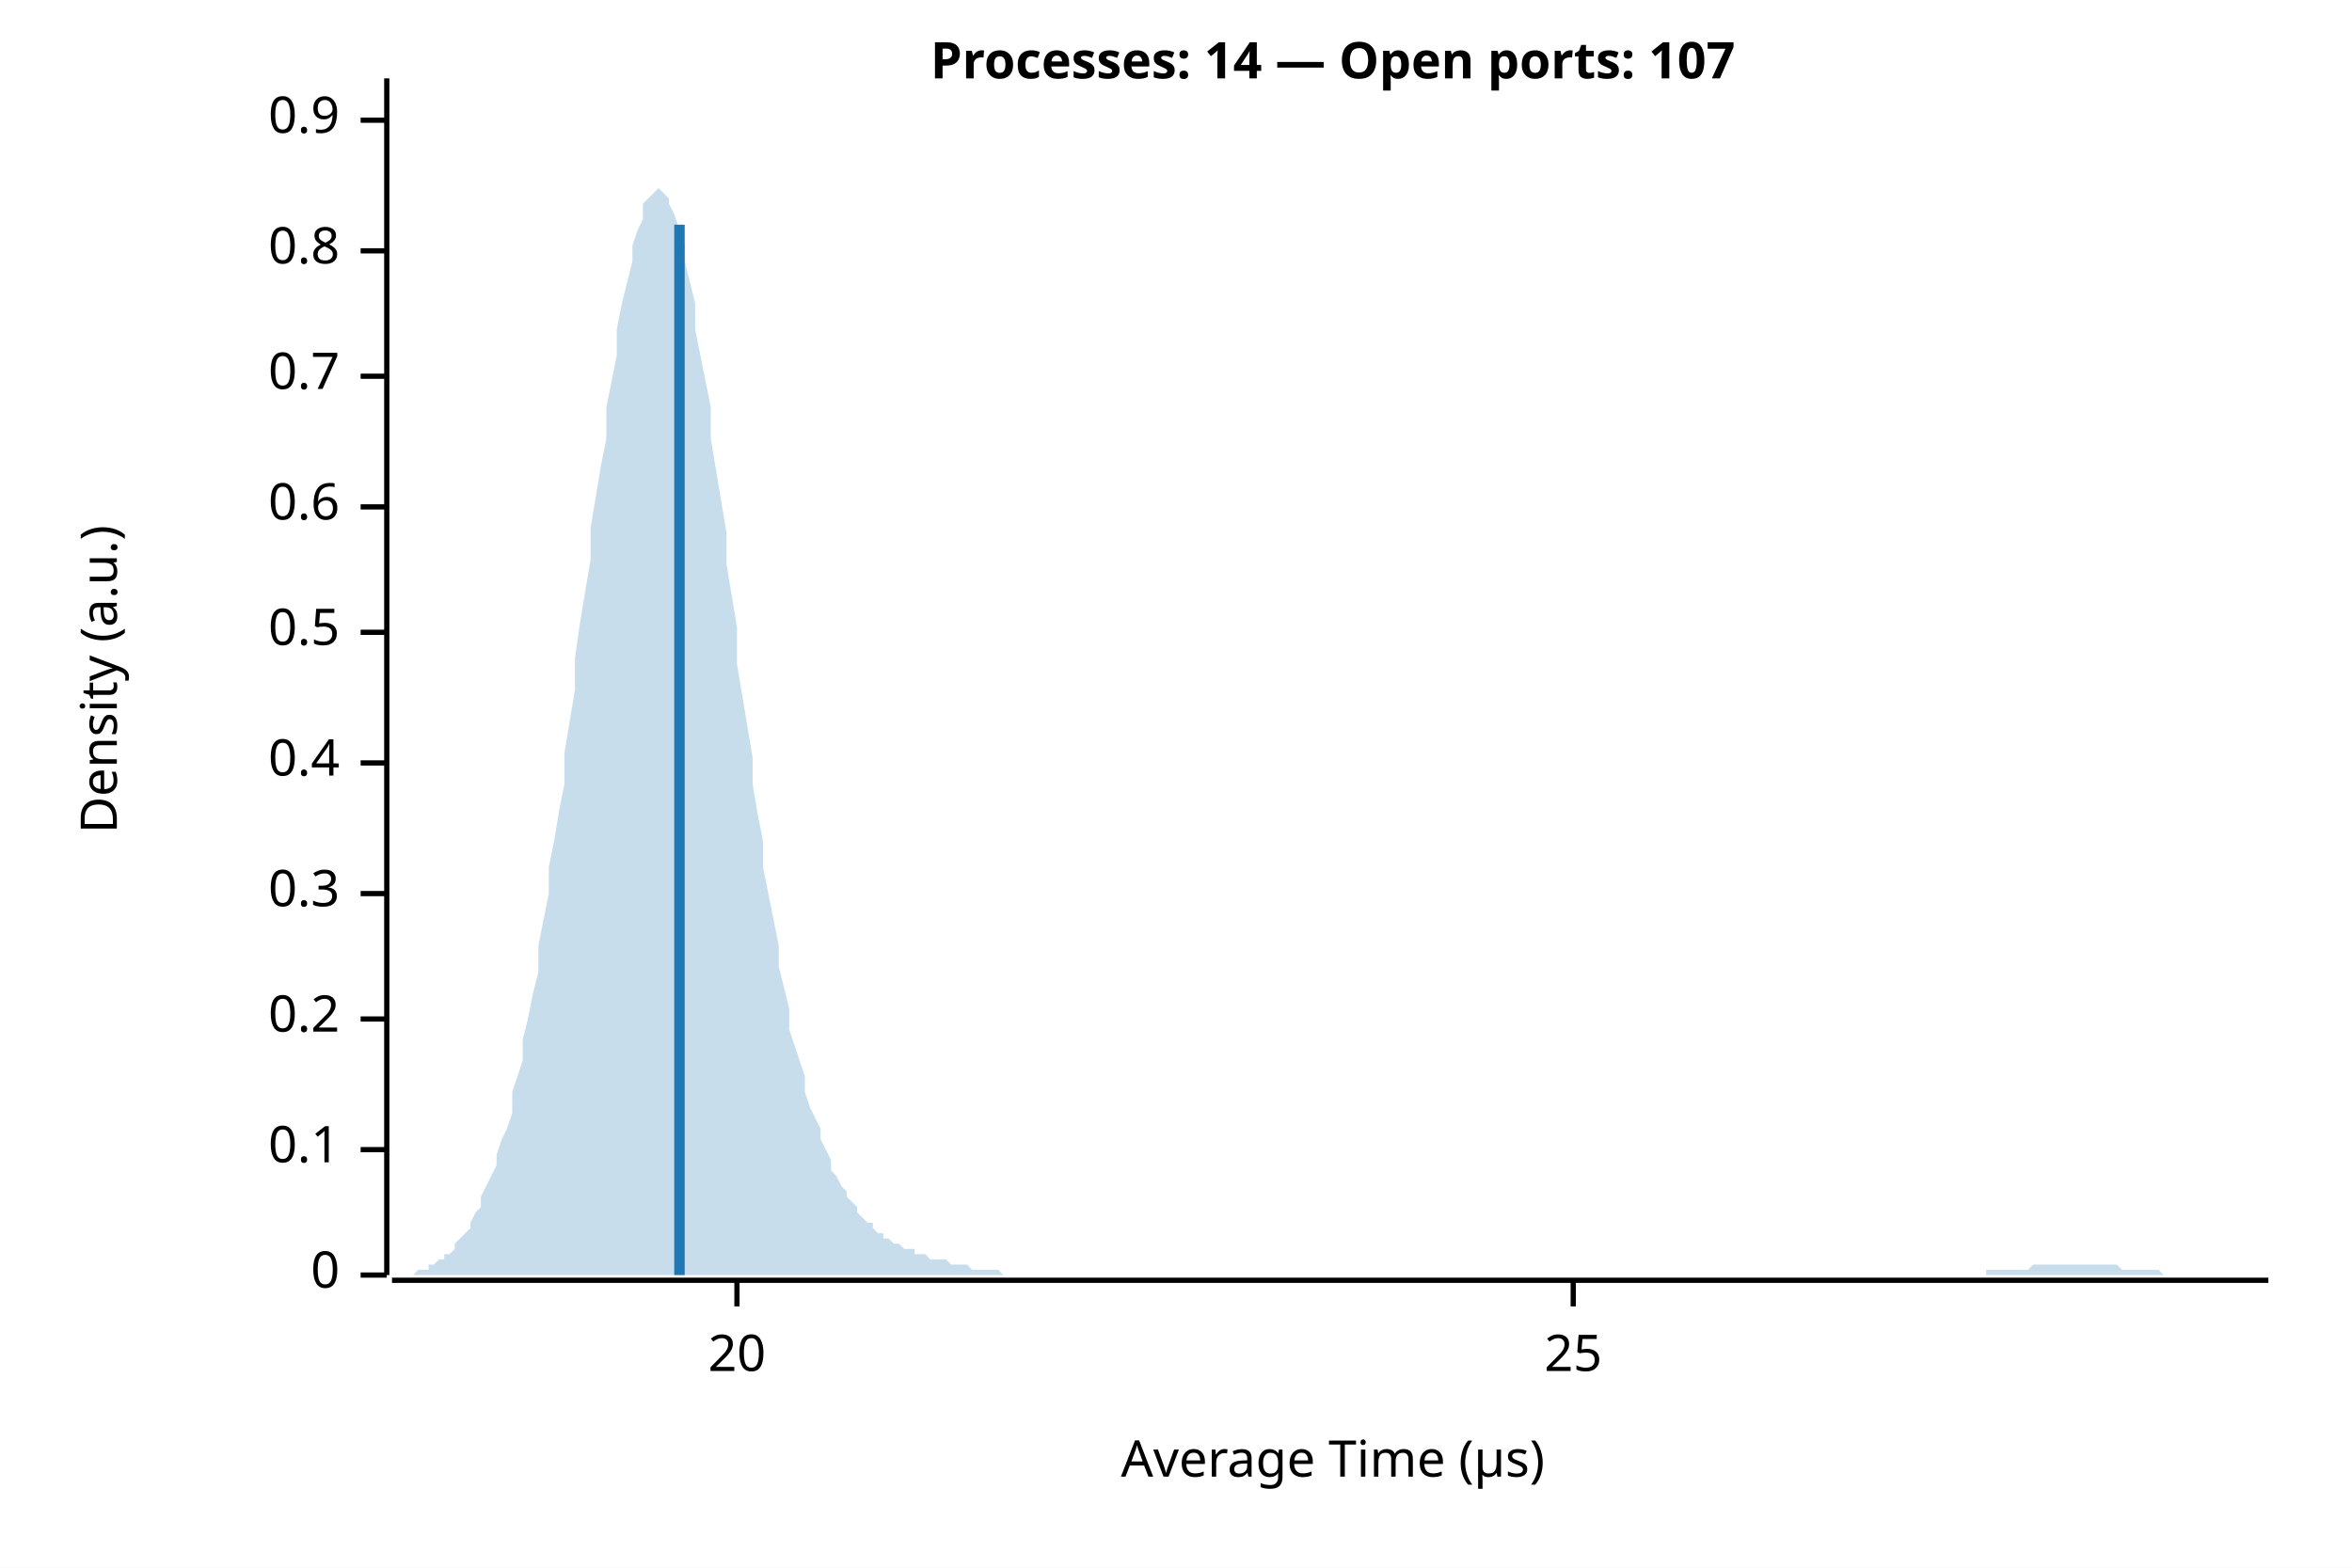
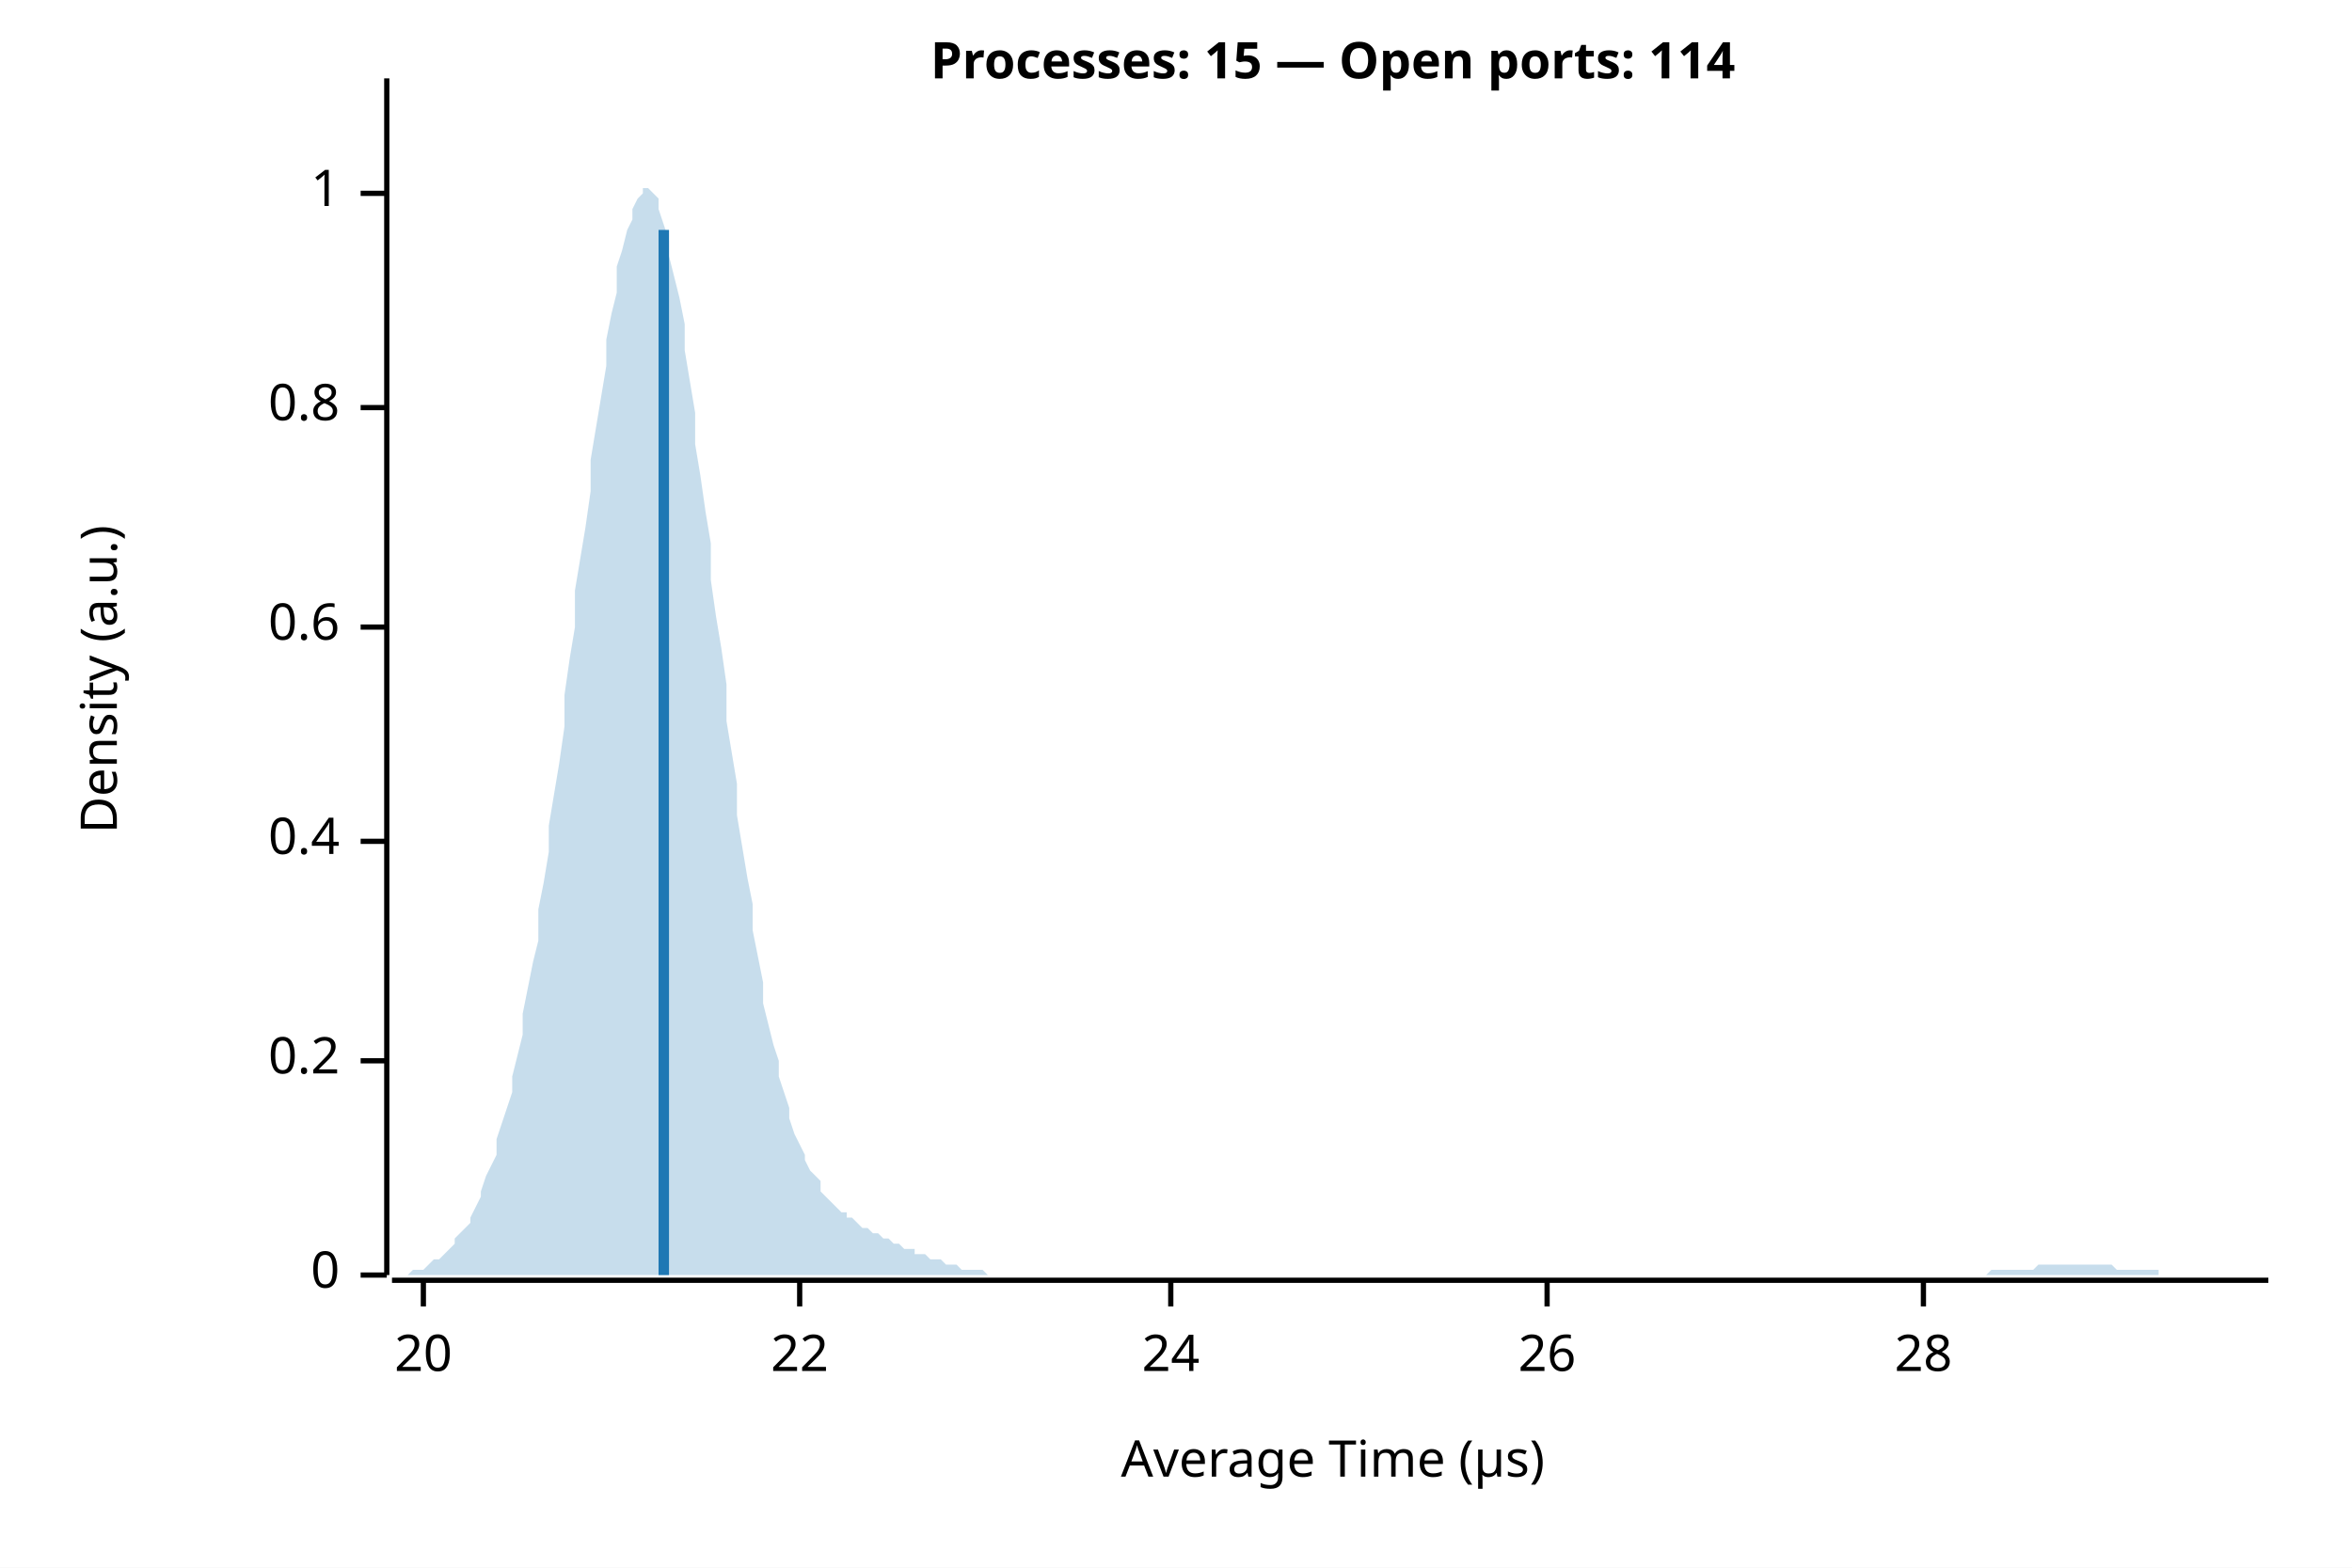
<svg xmlns="http://www.w3.org/2000/svg" width="450" height="300" viewBox="0 0 450 300">
  <rect width="100%" height="100%" fill="white" />
-   <text x="255" y="15" font-weight="bold" text-anchor="middle" font-family="sans-serif" font-size="9.677" opacity="1" fill="#000000">Processes: 14 — Open ports: 107</text>
+   <text x="255" y="15" font-weight="bold" text-anchor="middle" font-family="sans-serif" font-size="9.677" opacity="1" fill="#000000">Processes: 15 — Open ports: 114</text>
  <text x="15" y="130" dy="0.76em" text-anchor="middle" font-family="sans-serif" font-size="9.677" opacity="1" fill="#000000" transform="rotate(270, 15, 130)">
Density (a.u.)
</text>
  <text x="255" y="285" dy="-0.5ex" text-anchor="middle" font-family="sans-serif" font-size="9.677" opacity="1" fill="#000000">
Average Time (µs)
</text>
  <polyline fill="none" opacity="1" stroke="#000000" stroke-width="1" points="74,15 74,244 " />
  <text x="65" y="244" dy="0.5ex" text-anchor="end" font-family="sans-serif" font-size="9.677" opacity="1" fill="#000000">
0
</text>
  <polyline fill="none" opacity="1" stroke="#000000" stroke-width="1" points="69,244 74,244 " />
-   <text x="65" y="220" dy="0.5ex" text-anchor="end" font-family="sans-serif" font-size="9.677" opacity="1" fill="#000000">
- 0.1
- </text>
-   <polyline fill="none" opacity="1" stroke="#000000" stroke-width="1" points="69,220 74,220 " />
-   <text x="65" y="195" dy="0.5ex" text-anchor="end" font-family="sans-serif" font-size="9.677" opacity="1" fill="#000000">
+   <text x="65" y="203" dy="0.5ex" text-anchor="end" font-family="sans-serif" font-size="9.677" opacity="1" fill="#000000">
0.2
</text>
-   <polyline fill="none" opacity="1" stroke="#000000" stroke-width="1" points="69,195 74,195 " />
-   <text x="65" y="171" dy="0.5ex" text-anchor="end" font-family="sans-serif" font-size="9.677" opacity="1" fill="#000000">
- 0.3
- </text>
-   <polyline fill="none" opacity="1" stroke="#000000" stroke-width="1" points="69,171 74,171 " />
-   <text x="65" y="146" dy="0.5ex" text-anchor="end" font-family="sans-serif" font-size="9.677" opacity="1" fill="#000000">
+   <polyline fill="none" opacity="1" stroke="#000000" stroke-width="1" points="69,203 74,203 " />
+   <text x="65" y="161" dy="0.5ex" text-anchor="end" font-family="sans-serif" font-size="9.677" opacity="1" fill="#000000">
0.4
</text>
-   <polyline fill="none" opacity="1" stroke="#000000" stroke-width="1" points="69,146 74,146 " />
-   <text x="65" y="121" dy="0.5ex" text-anchor="end" font-family="sans-serif" font-size="9.677" opacity="1" fill="#000000">
- 0.5
- </text>
-   <polyline fill="none" opacity="1" stroke="#000000" stroke-width="1" points="69,121 74,121 " />
-   <text x="65" y="97" dy="0.5ex" text-anchor="end" font-family="sans-serif" font-size="9.677" opacity="1" fill="#000000">
+   <polyline fill="none" opacity="1" stroke="#000000" stroke-width="1" points="69,161 74,161 " />
+   <text x="65" y="120" dy="0.5ex" text-anchor="end" font-family="sans-serif" font-size="9.677" opacity="1" fill="#000000">
0.6
</text>
-   <polyline fill="none" opacity="1" stroke="#000000" stroke-width="1" points="69,97 74,97 " />
-   <text x="65" y="72" dy="0.5ex" text-anchor="end" font-family="sans-serif" font-size="9.677" opacity="1" fill="#000000">
- 0.7
- </text>
-   <polyline fill="none" opacity="1" stroke="#000000" stroke-width="1" points="69,72 74,72 " />
-   <text x="65" y="48" dy="0.5ex" text-anchor="end" font-family="sans-serif" font-size="9.677" opacity="1" fill="#000000">
+   <polyline fill="none" opacity="1" stroke="#000000" stroke-width="1" points="69,120 74,120 " />
+   <text x="65" y="78" dy="0.5ex" text-anchor="end" font-family="sans-serif" font-size="9.677" opacity="1" fill="#000000">
0.8
</text>
-   <polyline fill="none" opacity="1" stroke="#000000" stroke-width="1" points="69,48 74,48 " />
-   <text x="65" y="23" dy="0.5ex" text-anchor="end" font-family="sans-serif" font-size="9.677" opacity="1" fill="#000000">
- 0.9
+   <polyline fill="none" opacity="1" stroke="#000000" stroke-width="1" points="69,78 74,78 " />
+   <text x="65" y="37" dy="0.5ex" text-anchor="end" font-family="sans-serif" font-size="9.677" opacity="1" fill="#000000">
+ 1
</text>
-   <polyline fill="none" opacity="1" stroke="#000000" stroke-width="1" points="69,23 74,23 " />
+   <polyline fill="none" opacity="1" stroke="#000000" stroke-width="1" points="69,37 74,37 " />
  <polyline fill="none" opacity="1" stroke="#000000" stroke-width="1" points="75,245 434,245 " />
-   <text x="141" y="255" dy="0.76em" text-anchor="middle" font-family="sans-serif" font-size="9.677" opacity="1" fill="#000000">
+   <text x="81" y="255" dy="0.76em" text-anchor="middle" font-family="sans-serif" font-size="9.677" opacity="1" fill="#000000">
20
</text>
-   <polyline fill="none" opacity="1" stroke="#000000" stroke-width="1" points="141,245 141,250 " />
-   <text x="301" y="255" dy="0.76em" text-anchor="middle" font-family="sans-serif" font-size="9.677" opacity="1" fill="#000000">
- 25
+   <polyline fill="none" opacity="1" stroke="#000000" stroke-width="1" points="81,245 81,250 " />
+   <text x="153" y="255" dy="0.76em" text-anchor="middle" font-family="sans-serif" font-size="9.677" opacity="1" fill="#000000">
+ 22
</text>
-   <polyline fill="none" opacity="1" stroke="#000000" stroke-width="1" points="301,245 301,250 " />
-   <polygon opacity="0.25" fill="#1F78B4" points="75,244 75,244 76,244 77,244 77,244 78,244 79,244 80,243 80,243 81,243 82,243 82,242 83,242 84,241 85,241 85,240 86,240 87,239 87,238 88,237 89,236 90,235 90,234 91,232 92,231 92,229 93,227 94,225 95,223 95,221 96,218 97,216 98,213 98,209 99,206 100,203 100,199 101,195 102,190 103,186 103,181 104,176 105,171 105,166 106,161 107,155 108,150 108,144 109,138 110,132 110,126 111,119 112,113 113,107 113,101 114,95 115,89 116,84 116,78 117,73 118,68 118,63 119,58 120,54 121,50 121,47 122,44 123,42 123,39 124,38 125,37 126,36 126,36 127,37 128,38 128,39 129,41 130,44 131,47 131,50 132,54 133,58 133,63 134,68 135,73 136,78 136,84 137,90 138,96 139,102 139,108 140,114 141,120 141,127 142,133 143,139 144,145 144,150 145,156 146,161 146,166 147,171 148,176 149,181 149,185 150,189 151,193 151,197 152,200 153,203 154,206 154,209 155,212 156,214 157,216 157,218 158,220 159,222 159,224 160,225 161,227 162,228 162,229 163,230 164,231 164,232 165,233 166,234 167,234 167,235 168,236 169,236 169,237 170,237 171,238 172,238 172,238 173,239 174,239 175,239 175,240 176,240 177,240 177,240 178,241 179,241 180,241 180,241 181,241 182,242 182,242 183,242 184,242 185,242 185,242 186,243 187,243 187,243 188,243 189,243 190,243 190,243 191,243 192,244 192,244 193,244 194,244 195,244 195,244 196,244 197,244 198,244 198,244 199,244 200,244 200,244 201,244 202,244 203,244 203,244 204,244 205,244 205,244 206,244 207,244 208,244 208,244 209,244 210,244 210,244 211,244 212,244 213,244 213,244 214,244 215,244 216,244 216,244 217,244 218,244 218,244 219,244 220,244 221,244 221,244 222,244 223,244 223,244 224,244 225,244 226,244 226,244 227,244 228,244 228,244 229,244 230,244 231,244 231,244 232,244 233,244 233,244 234,244 235,244 236,244 236,244 237,244 238,244 239,244 239,244 240,244 241,244 241,244 242,244 243,244 244,244 244,244 245,244 246,244 246,244 247,244 248,244 249,244 249,244 250,244 251,244 251,244 252,244 253,244 254,244 254,244 255,244 256,244 257,244 257,244 258,244 259,244 259,244 260,244 261,244 262,244 262,244 263,244 264,244 264,244 265,244 266,244 267,244 267,244 268,244 269,244 269,244 270,244 271,244 272,244 272,244 273,244 274,244 275,244 275,244 276,244 277,244 277,244 278,244 279,244 280,244 280,244 281,244 282,244 282,244 283,244 284,244 285,244 285,244 286,244 287,244 287,244 288,244 289,244 290,244 290,244 291,244 292,244 292,244 293,244 294,244 295,244 295,244 296,244 297,244 298,244 298,244 299,244 300,244 300,244 301,244 302,244 303,244 303,244 304,244 305,244 305,244 306,244 307,244 308,244 308,244 309,244 310,244 310,244 311,244 312,244 313,244 313,244 314,244 315,244 316,244 316,244 317,244 318,244 318,244 319,244 320,244 321,244 321,244 322,244 323,244 323,244 324,244 325,244 326,244 326,244 327,244 328,244 328,244 329,244 330,244 331,244 331,244 332,244 333,244 333,244 334,244 335,244 336,244 336,244 337,244 338,244 339,244 339,244 340,244 341,244 341,244 342,244 343,244 344,244 344,244 345,244 346,244 346,244 347,244 348,244 349,244 349,244 350,244 351,244 351,244 352,244 353,244 354,244 354,244 355,244 356,244 357,244 357,244 358,244 359,244 359,244 360,244 361,244 362,244 362,244 363,244 364,244 364,244 365,244 366,244 367,244 367,244 368,244 369,244 369,244 370,244 371,244 372,244 372,244 373,244 374,244 375,244 375,244 376,244 377,244 377,244 378,244 379,244 380,244 380,243 381,243 382,243 382,243 383,243 384,243 385,243 385,243 386,243 387,243 387,243 388,243 389,242 390,242 390,242 391,242 392,242 392,242 393,242 394,242 395,242 395,242 396,242 397,242 398,242 398,242 399,242 400,242 400,242 401,242 402,242 403,242 403,242 404,242 405,242 405,242 406,243 407,243 408,243 408,243 409,243 410,243 410,243 411,243 412,243 413,243 413,243 414,244 415,244 416,244 416,244 417,244 418,244 418,244 419,244 420,244 421,244 421,244 422,244 423,244 423,244 424,244 425,244 426,244 426,244 427,244 428,244 428,244 429,244 430,244 431,244 431,244 432,244 433,244 434,244 434,244 75,244 " />
-   <polyline fill="none" opacity="1" stroke="#1F78B4" stroke-width="2" points="130,244 130,43 " />
+   <polyline fill="none" opacity="1" stroke="#000000" stroke-width="1" points="153,245 153,250 " />
+   <text x="224" y="255" dy="0.76em" text-anchor="middle" font-family="sans-serif" font-size="9.677" opacity="1" fill="#000000">
+ 24
+ </text>
+   <polyline fill="none" opacity="1" stroke="#000000" stroke-width="1" points="224,245 224,250 " />
+   <text x="296" y="255" dy="0.76em" text-anchor="middle" font-family="sans-serif" font-size="9.677" opacity="1" fill="#000000">
+ 26
+ </text>
+   <polyline fill="none" opacity="1" stroke="#000000" stroke-width="1" points="296,245 296,250 " />
+   <text x="368" y="255" dy="0.76em" text-anchor="middle" font-family="sans-serif" font-size="9.677" opacity="1" fill="#000000">
+ 28
+ </text>
+   <polyline fill="none" opacity="1" stroke="#000000" stroke-width="1" points="368,245 368,250 " />
+   <polygon opacity="0.25" fill="#1F78B4" points="75,244 75,244 76,244 77,244 77,244 78,244 79,243 80,243 80,243 81,243 82,242 82,242 83,241 84,241 85,240 85,240 86,239 87,238 87,237 88,236 89,235 90,234 90,233 91,231 92,229 92,228 93,225 94,223 95,221 95,218 96,215 97,212 98,209 98,206 99,202 100,198 100,194 101,189 102,184 103,180 103,174 104,169 105,163 105,158 106,152 107,146 108,139 108,133 109,126 110,120 110,113 111,107 112,101 113,94 113,88 114,82 115,76 116,70 116,65 117,60 118,56 118,51 119,48 120,44 121,42 121,40 122,38 123,37 123,36 124,36 125,37 126,38 126,40 127,43 128,46 128,49 129,53 130,57 131,62 131,67 132,73 133,79 133,85 134,91 135,98 136,104 136,111 137,118 138,124 139,131 139,138 140,144 141,150 141,156 142,162 143,168 144,173 144,178 145,183 146,188 146,192 147,196 148,200 149,203 149,206 150,209 151,212 151,214 152,217 153,219 154,221 154,222 155,224 156,225 157,226 157,228 158,229 159,230 159,230 160,231 161,232 162,232 162,233 163,233 164,234 164,234 165,235 166,235 167,236 167,236 168,236 169,237 169,237 170,237 171,238 172,238 172,238 173,239 174,239 175,239 175,240 176,240 177,240 177,240 178,241 179,241 180,241 180,241 181,242 182,242 182,242 183,242 184,243 185,243 185,243 186,243 187,243 187,243 188,243 189,244 190,244 190,244 191,244 192,244 192,244 193,244 194,244 195,244 195,244 196,244 197,244 198,244 198,244 199,244 200,244 200,244 201,244 202,244 203,244 203,244 204,244 205,244 205,244 206,244 207,244 208,244 208,244 209,244 210,244 210,244 211,244 212,244 213,244 213,244 214,244 215,244 216,244 216,244 217,244 218,244 218,244 219,244 220,244 221,244 221,244 222,244 223,244 223,244 224,244 225,244 226,244 226,244 227,244 228,244 228,244 229,244 230,244 231,244 231,244 232,244 233,244 233,244 234,244 235,244 236,244 236,244 237,244 238,244 239,244 239,244 240,244 241,244 241,244 242,244 243,244 244,244 244,244 245,244 246,244 246,244 247,244 248,244 249,244 249,244 250,244 251,244 251,244 252,244 253,244 254,244 254,244 255,244 256,244 257,244 257,244 258,244 259,244 259,244 260,244 261,244 262,244 262,244 263,244 264,244 264,244 265,244 266,244 267,244 267,244 268,244 269,244 269,244 270,244 271,244 272,244 272,244 273,244 274,244 275,244 275,244 276,244 277,244 277,244 278,244 279,244 280,244 280,244 281,244 282,244 282,244 283,244 284,244 285,244 285,244 286,244 287,244 287,244 288,244 289,244 290,244 290,244 291,244 292,244 292,244 293,244 294,244 295,244 295,244 296,244 297,244 298,244 298,244 299,244 300,244 300,244 301,244 302,244 303,244 303,244 304,244 305,244 305,244 306,244 307,244 308,244 308,244 309,244 310,244 310,244 311,244 312,244 313,244 313,244 314,244 315,244 316,244 316,244 317,244 318,244 318,244 319,244 320,244 321,244 321,244 322,244 323,244 323,244 324,244 325,244 326,244 326,244 327,244 328,244 328,244 329,244 330,244 331,244 331,244 332,244 333,244 333,244 334,244 335,244 336,244 336,244 337,244 338,244 339,244 339,244 340,244 341,244 341,244 342,244 343,244 344,244 344,244 345,244 346,244 346,244 347,244 348,244 349,244 349,244 350,244 351,244 351,244 352,244 353,244 354,244 354,244 355,244 356,244 357,244 357,244 358,244 359,244 359,244 360,244 361,244 362,244 362,244 363,244 364,244 364,244 365,244 366,244 367,244 367,244 368,244 369,244 369,244 370,244 371,244 372,244 372,244 373,244 374,244 375,244 375,244 376,244 377,244 377,244 378,244 379,244 380,244 380,244 381,243 382,243 382,243 383,243 384,243 385,243 385,243 386,243 387,243 387,243 388,243 389,243 390,242 390,242 391,242 392,242 392,242 393,242 394,242 395,242 395,242 396,242 397,242 398,242 398,242 399,242 400,242 400,242 401,242 402,242 403,242 403,242 404,242 405,243 405,243 406,243 407,243 408,243 408,243 409,243 410,243 410,243 411,243 412,243 413,243 413,244 414,244 415,244 416,244 416,244 417,244 418,244 418,244 419,244 420,244 421,244 421,244 422,244 423,244 423,244 424,244 425,244 426,244 426,244 427,244 428,244 428,244 429,244 430,244 431,244 431,244 432,244 433,244 434,244 434,244 75,244 " />
+   <polyline fill="none" opacity="1" stroke="#1F78B4" stroke-width="2" points="127,244 127,44 " />
</svg>
